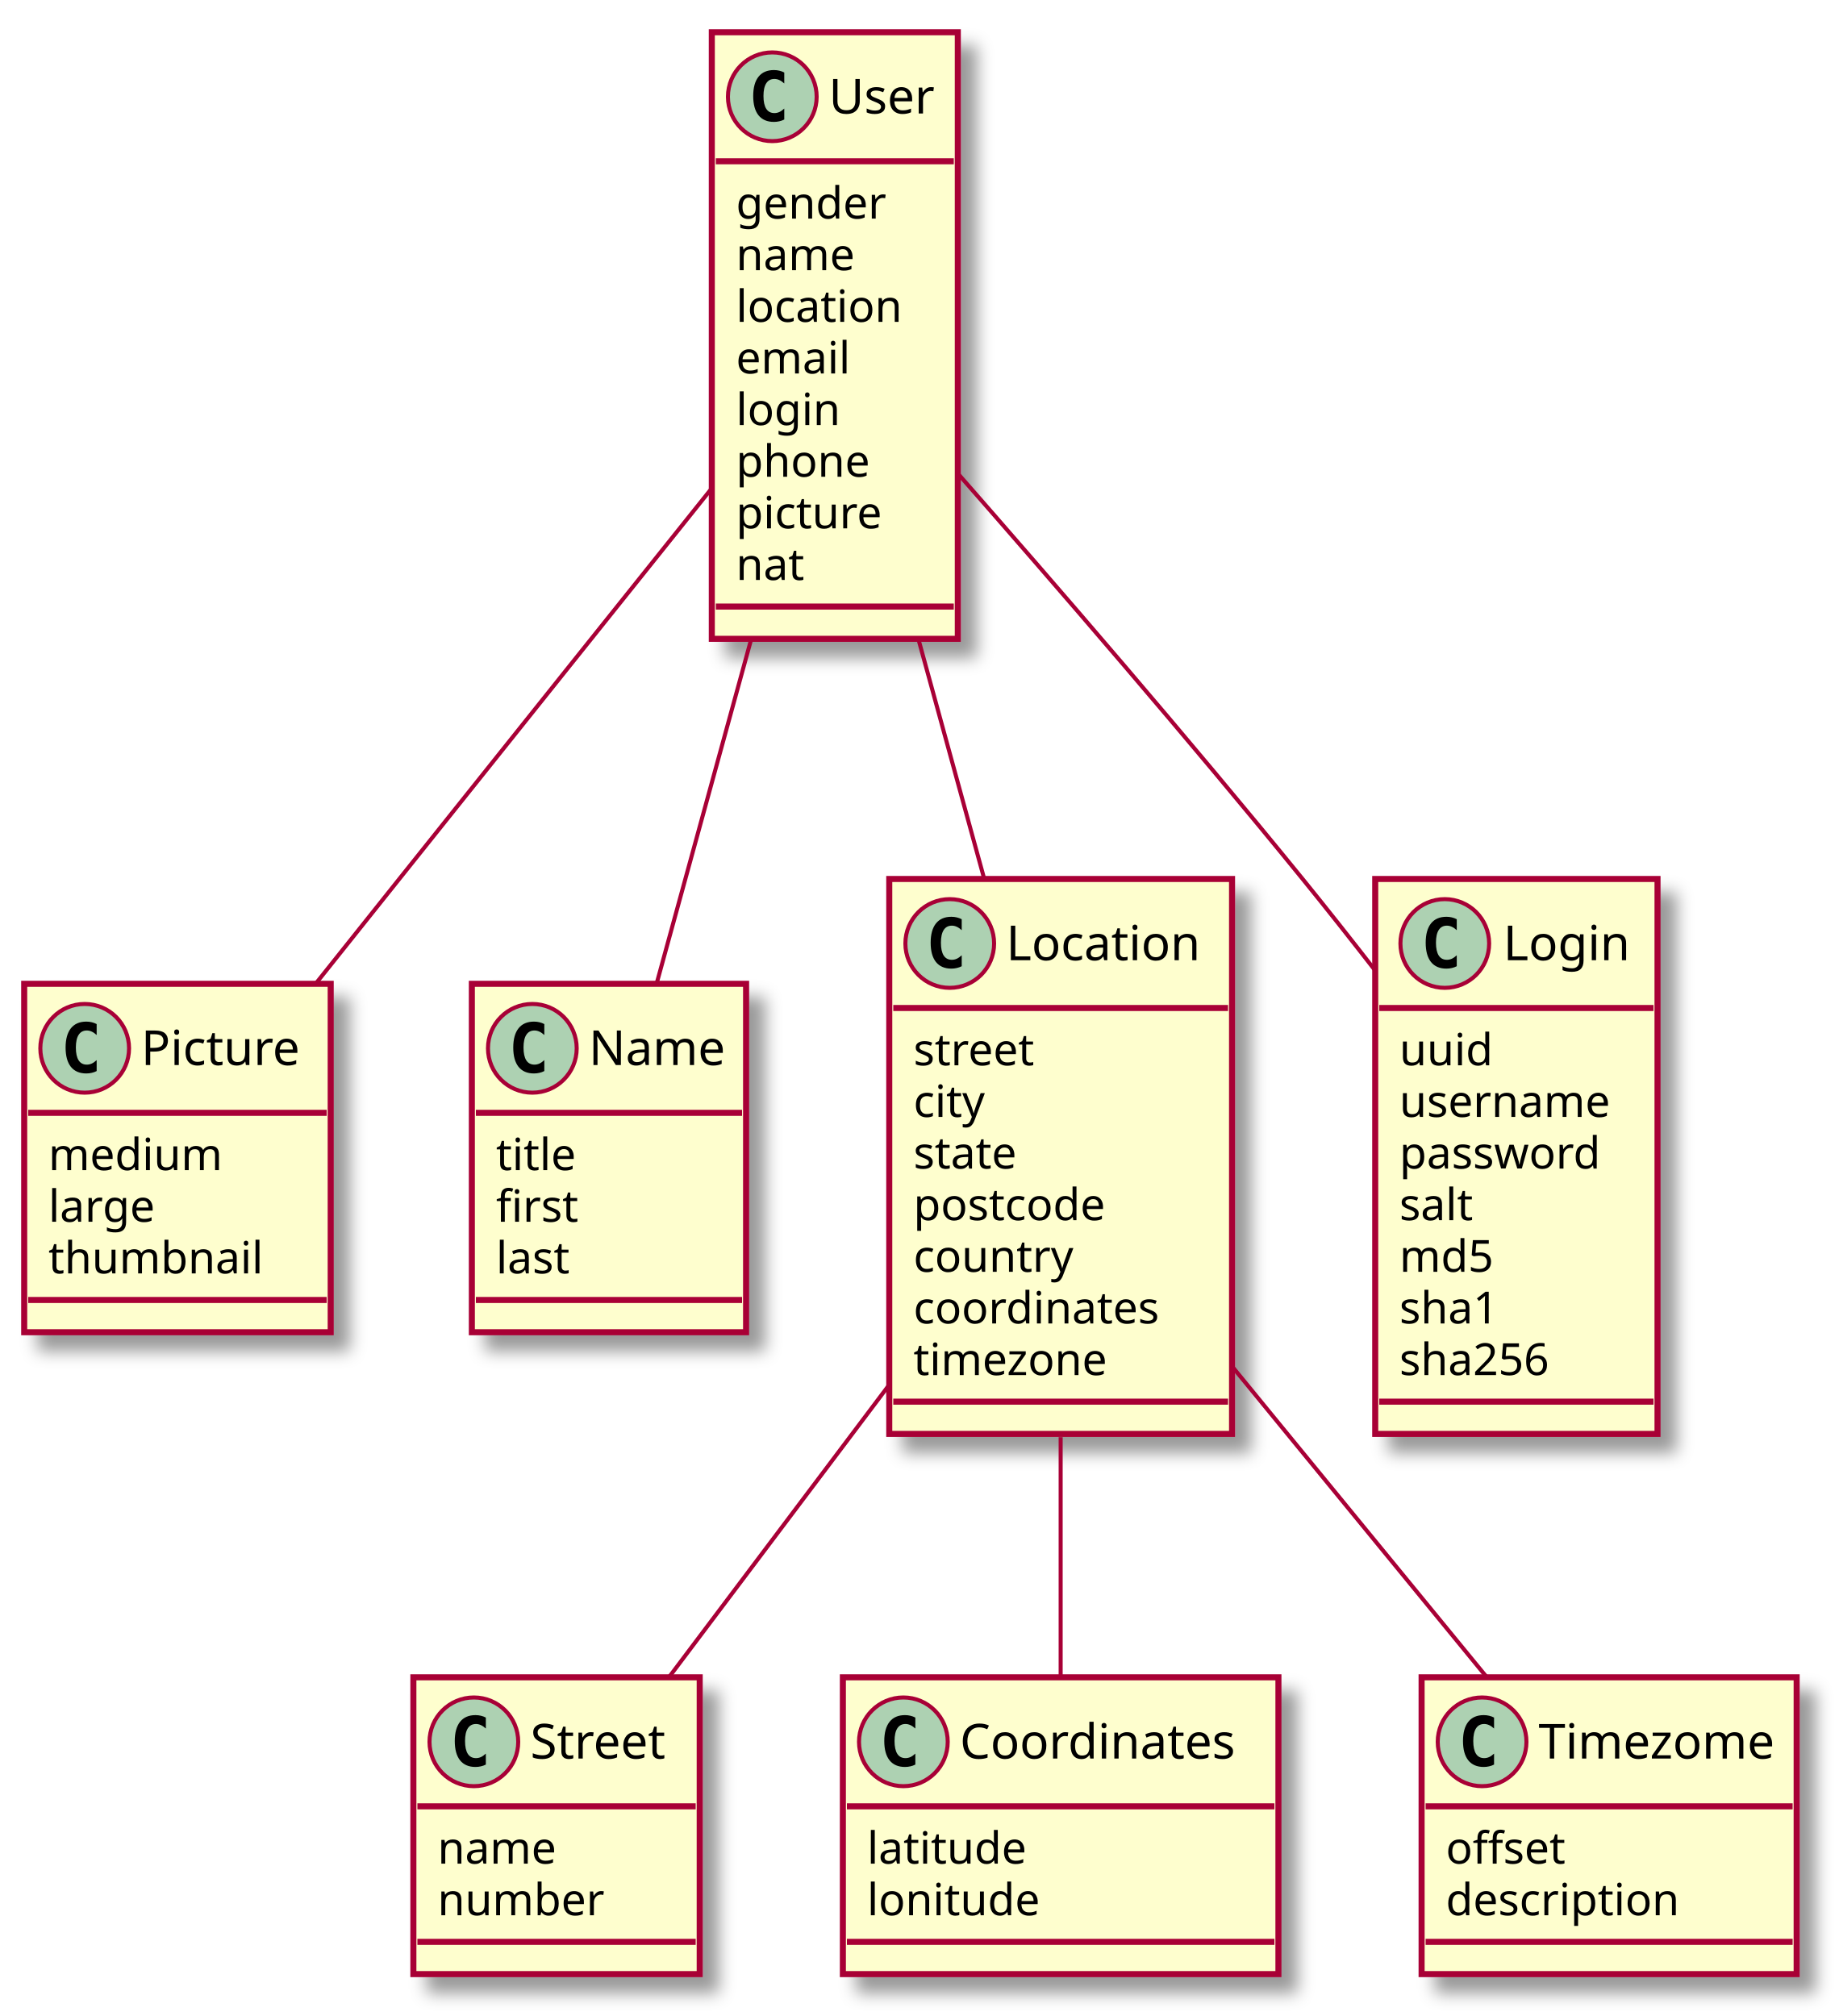
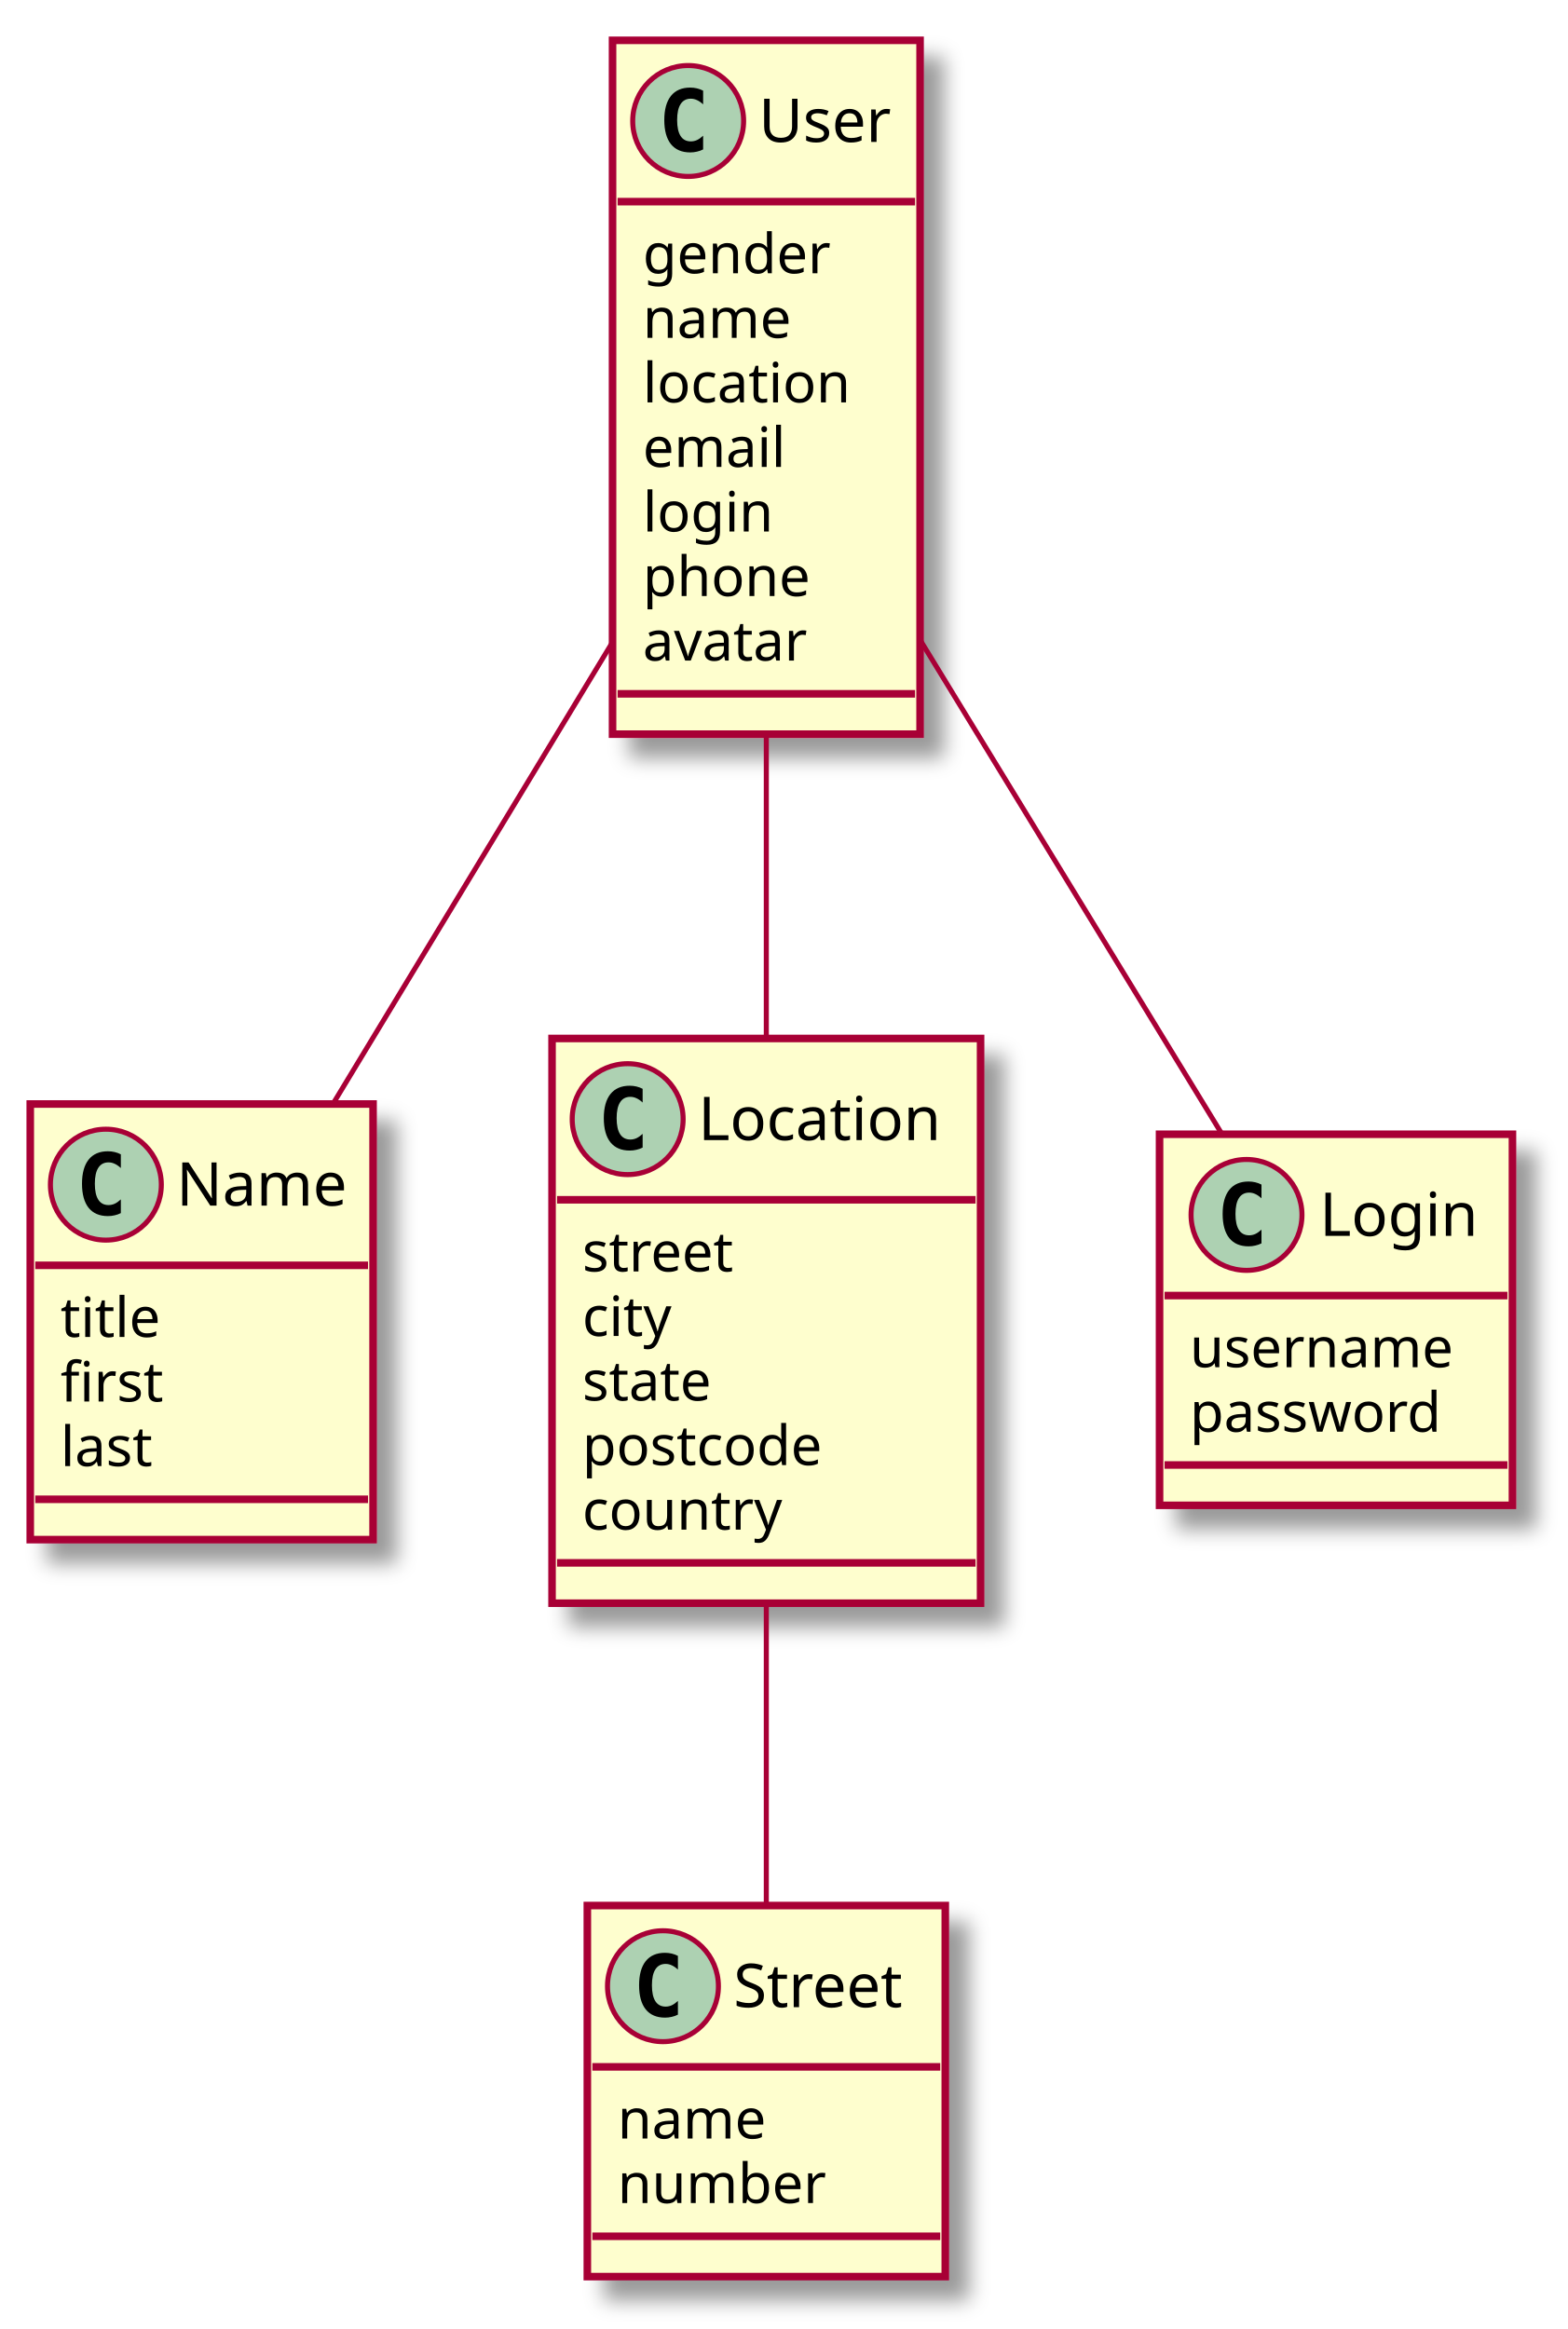
- <svg xmlns="http://www.w3.org/2000/svg" contentScriptType="application/ecmascript" contentStyleType="text/css" height="500px" preserveAspectRatio="none" style="width:456px;height:500px;" version="1.1" viewBox="0 0 456 500" width="456px" zoomAndPan="magnify">
+ <svg xmlns="http://www.w3.org/2000/svg" contentScriptType="application/ecmascript" contentStyleType="text/css" height="462px" preserveAspectRatio="none" style="width:311px;height:462px;" version="1.1" viewBox="0 0 311 462" width="311px" zoomAndPan="magnify">
  <defs>
-     <filter height="300%" id="f4dwglrukgmc9" width="300%" x="-1" y="-1">
+     <filter height="300%" id="ffk6pf68bzy8c" width="300%" x="-1" y="-1">
      <feGaussianBlur result="blurOut" stdDeviation="2.0" />
      <feColorMatrix in="blurOut" result="blurOut2" type="matrix" values="0 0 0 0 0 0 0 0 0 0 0 0 0 0 0 0 0 0 .4 0" />
      <feOffset dx="4.0" dy="4.0" in="blurOut2" result="blurOut3" />
      <feBlend in="SourceGraphic" in2="blurOut3" mode="normal" />
    </filter>
  </defs>
  <g>
-     <rect fill="#FEFECE" filter="url(#f4dwglrukgmc9)" height="150.438" id="User" style="stroke: #A80036; stroke-width: 1.5;" width="61" x="176.5" y="8" />
-     <ellipse cx="191.5" cy="24" fill="#ADD1B2" rx="11" ry="11" style="stroke: #A80036; stroke-width: 1.0;" />
-     <path d="M194.469,29.641 Q193.891,29.938 193.25,30.078 Q192.609,30.234 191.906,30.234 Q189.406,30.234 188.078,28.594 Q186.766,26.938 186.766,23.812 Q186.766,20.688 188.078,19.031 Q189.406,17.375 191.906,17.375 Q192.609,17.375 193.25,17.531 Q193.906,17.688 194.469,17.984 L194.469,20.703 Q193.844,20.125 193.25,19.859 Q192.656,19.578 192.031,19.578 Q190.688,19.578 190,20.656 Q189.312,21.719 189.312,23.812 Q189.312,25.906 190,26.984 Q190.688,28.047 192.031,28.047 Q192.656,28.047 193.25,27.781 Q193.844,27.5 194.469,26.922 L194.469,29.641 Z " />
-     <text fill="#000000" font-family="sans-serif" font-size="12" lengthAdjust="spacingAndGlyphs" textLength="29" x="205.5" y="28.154">User</text>
-     <line style="stroke: #A80036; stroke-width: 1.5;" x1="177.5" x2="236.5" y1="40" y2="40" />
-     <text fill="#000000" font-family="sans-serif" font-size="11" lengthAdjust="spacingAndGlyphs" textLength="40" x="182.5" y="54.21">gender</text>
-     <text fill="#000000" font-family="sans-serif" font-size="11" lengthAdjust="spacingAndGlyphs" textLength="32" x="182.5" y="67.015">name</text>
-     <text fill="#000000" font-family="sans-serif" font-size="11" lengthAdjust="spacingAndGlyphs" textLength="44" x="182.5" y="79.82">location</text>
-     <text fill="#000000" font-family="sans-serif" font-size="11" lengthAdjust="spacingAndGlyphs" textLength="31" x="182.5" y="92.624">email</text>
-     <text fill="#000000" font-family="sans-serif" font-size="11" lengthAdjust="spacingAndGlyphs" textLength="27" x="182.5" y="105.429">login</text>
-     <text fill="#000000" font-family="sans-serif" font-size="11" lengthAdjust="spacingAndGlyphs" textLength="35" x="182.5" y="118.234">phone</text>
-     <text fill="#000000" font-family="sans-serif" font-size="11" lengthAdjust="spacingAndGlyphs" textLength="39" x="182.5" y="131.039">picture</text>
-     <text fill="#000000" font-family="sans-serif" font-size="11" lengthAdjust="spacingAndGlyphs" textLength="18" x="182.5" y="143.843">nat</text>
-     <line style="stroke: #A80036; stroke-width: 1.5;" x1="177.5" x2="236.5" y1="150.438" y2="150.438" />
-     <rect fill="#FEFECE" filter="url(#f4dwglrukgmc9)" height="86.414" id="Picture" style="stroke: #A80036; stroke-width: 1.5;" width="76" x="6" y="244" />
-     <ellipse cx="21" cy="260" fill="#ADD1B2" rx="11" ry="11" style="stroke: #A80036; stroke-width: 1.0;" />
-     <path d="M23.969,265.641 Q23.391,265.938 22.75,266.078 Q22.109,266.234 21.406,266.234 Q18.906,266.234 17.578,264.594 Q16.266,262.938 16.266,259.812 Q16.266,256.688 17.578,255.031 Q18.906,253.375 21.406,253.375 Q22.109,253.375 22.75,253.531 Q23.406,253.688 23.969,253.984 L23.969,256.703 Q23.344,256.125 22.75,255.859 Q22.156,255.578 21.531,255.578 Q20.188,255.578 19.5,256.656 Q18.812,257.719 18.812,259.812 Q18.812,261.906 19.5,262.984 Q20.188,264.047 21.531,264.047 Q22.156,264.047 22.75,263.781 Q23.344,263.5 23.969,262.922 L23.969,265.641 Z " />
-     <text fill="#000000" font-family="sans-serif" font-size="12" lengthAdjust="spacingAndGlyphs" textLength="44" x="35" y="264.154">Picture</text>
-     <line style="stroke: #A80036; stroke-width: 1.5;" x1="7" x2="81" y1="276" y2="276" />
-     <text fill="#000000" font-family="sans-serif" font-size="11" lengthAdjust="spacingAndGlyphs" textLength="46" x="12" y="290.21">medium</text>
-     <text fill="#000000" font-family="sans-serif" font-size="11" lengthAdjust="spacingAndGlyphs" textLength="29" x="12" y="303.015">large</text>
-     <text fill="#000000" font-family="sans-serif" font-size="11" lengthAdjust="spacingAndGlyphs" textLength="56" x="12" y="315.82">thumbnail</text>
-     <line style="stroke: #A80036; stroke-width: 1.5;" x1="7" x2="81" y1="322.414" y2="322.414" />
-     <rect fill="#FEFECE" filter="url(#f4dwglrukgmc9)" height="86.414" id="Name" style="stroke: #A80036; stroke-width: 1.5;" width="68" x="117" y="244" />
-     <ellipse cx="132" cy="260" fill="#ADD1B2" rx="11" ry="11" style="stroke: #A80036; stroke-width: 1.0;" />
-     <path d="M134.969,265.641 Q134.391,265.938 133.75,266.078 Q133.109,266.234 132.406,266.234 Q129.906,266.234 128.578,264.594 Q127.266,262.938 127.266,259.812 Q127.266,256.688 128.578,255.031 Q129.906,253.375 132.406,253.375 Q133.109,253.375 133.75,253.531 Q134.406,253.688 134.969,253.984 L134.969,256.703 Q134.344,256.125 133.75,255.859 Q133.156,255.578 132.531,255.578 Q131.188,255.578 130.5,256.656 Q129.812,257.719 129.812,259.812 Q129.812,261.906 130.5,262.984 Q131.188,264.047 132.531,264.047 Q133.156,264.047 133.75,263.781 Q134.344,263.5 134.969,262.922 L134.969,265.641 Z " />
-     <text fill="#000000" font-family="sans-serif" font-size="12" lengthAdjust="spacingAndGlyphs" textLength="36" x="146" y="264.154">Name</text>
-     <line style="stroke: #A80036; stroke-width: 1.5;" x1="118" x2="184" y1="276" y2="276" />
-     <text fill="#000000" font-family="sans-serif" font-size="11" lengthAdjust="spacingAndGlyphs" textLength="21" x="123" y="290.21">title</text>
-     <text fill="#000000" font-family="sans-serif" font-size="11" lengthAdjust="spacingAndGlyphs" textLength="23" x="123" y="303.015">first</text>
-     <text fill="#000000" font-family="sans-serif" font-size="11" lengthAdjust="spacingAndGlyphs" textLength="21" x="123" y="315.82">last</text>
-     <line style="stroke: #A80036; stroke-width: 1.5;" x1="118" x2="184" y1="322.414" y2="322.414" />
-     <rect fill="#FEFECE" filter="url(#f4dwglrukgmc9)" height="137.633" id="Location" style="stroke: #A80036; stroke-width: 1.5;" width="85" x="220.5" y="218" />
-     <ellipse cx="235.5" cy="234" fill="#ADD1B2" rx="11" ry="11" style="stroke: #A80036; stroke-width: 1.0;" />
-     <path d="M238.469,239.641 Q237.891,239.938 237.25,240.078 Q236.609,240.234 235.906,240.234 Q233.406,240.234 232.078,238.594 Q230.766,236.938 230.766,233.812 Q230.766,230.688 232.078,229.031 Q233.406,227.375 235.906,227.375 Q236.609,227.375 237.25,227.531 Q237.906,227.688 238.469,227.984 L238.469,230.703 Q237.844,230.125 237.25,229.859 Q236.656,229.578 236.031,229.578 Q234.688,229.578 234,230.656 Q233.312,231.719 233.312,233.812 Q233.312,235.906 234,236.984 Q234.688,238.047 236.031,238.047 Q236.656,238.047 237.25,237.781 Q237.844,237.5 238.469,236.922 L238.469,239.641 Z " />
-     <text fill="#000000" font-family="sans-serif" font-size="12" lengthAdjust="spacingAndGlyphs" textLength="53" x="249.5" y="238.154">Location</text>
-     <line style="stroke: #A80036; stroke-width: 1.5;" x1="221.5" x2="304.5" y1="250" y2="250" />
-     <text fill="#000000" font-family="sans-serif" font-size="11" lengthAdjust="spacingAndGlyphs" textLength="34" x="226.5" y="264.21">street</text>
-     <text fill="#000000" font-family="sans-serif" font-size="11" lengthAdjust="spacingAndGlyphs" textLength="19" x="226.5" y="277.015">city</text>
-     <text fill="#000000" font-family="sans-serif" font-size="11" lengthAdjust="spacingAndGlyphs" textLength="29" x="226.5" y="289.82">state</text>
-     <text fill="#000000" font-family="sans-serif" font-size="11" lengthAdjust="spacingAndGlyphs" textLength="52" x="226.5" y="302.625">postcode</text>
-     <text fill="#000000" font-family="sans-serif" font-size="11" lengthAdjust="spacingAndGlyphs" textLength="42" x="226.5" y="315.429">country</text>
-     <text fill="#000000" font-family="sans-serif" font-size="11" lengthAdjust="spacingAndGlyphs" textLength="67" x="226.5" y="328.234">coordinates</text>
-     <text fill="#000000" font-family="sans-serif" font-size="11" lengthAdjust="spacingAndGlyphs" textLength="51" x="226.5" y="341.039">timezone</text>
-     <line style="stroke: #A80036; stroke-width: 1.5;" x1="221.5" x2="304.5" y1="347.633" y2="347.633" />
-     <rect fill="#FEFECE" filter="url(#f4dwglrukgmc9)" height="73.609" id="Street" style="stroke: #A80036; stroke-width: 1.5;" width="71" x="102.5" y="416" />
-     <ellipse cx="117.5" cy="432" fill="#ADD1B2" rx="11" ry="11" style="stroke: #A80036; stroke-width: 1.0;" />
-     <path d="M120.469,437.641 Q119.891,437.938 119.25,438.078 Q118.609,438.234 117.906,438.234 Q115.406,438.234 114.078,436.594 Q112.766,434.938 112.766,431.812 Q112.766,428.688 114.078,427.031 Q115.406,425.375 117.906,425.375 Q118.609,425.375 119.25,425.531 Q119.906,425.688 120.469,425.984 L120.469,428.703 Q119.844,428.125 119.25,427.859 Q118.656,427.578 118.031,427.578 Q116.688,427.578 116,428.656 Q115.312,429.719 115.312,431.812 Q115.312,433.906 116,434.984 Q116.688,436.047 118.031,436.047 Q118.656,436.047 119.25,435.781 Q119.844,435.5 120.469,434.922 L120.469,437.641 Z " />
-     <text fill="#000000" font-family="sans-serif" font-size="12" lengthAdjust="spacingAndGlyphs" textLength="39" x="131.5" y="436.154">Street</text>
-     <line style="stroke: #A80036; stroke-width: 1.5;" x1="103.5" x2="172.5" y1="448" y2="448" />
-     <text fill="#000000" font-family="sans-serif" font-size="11" lengthAdjust="spacingAndGlyphs" textLength="32" x="108.5" y="462.21">name</text>
-     <text fill="#000000" font-family="sans-serif" font-size="11" lengthAdjust="spacingAndGlyphs" textLength="44" x="108.5" y="475.015">number</text>
-     <line style="stroke: #A80036; stroke-width: 1.5;" x1="103.5" x2="172.5" y1="481.609" y2="481.609" />
-     <rect fill="#FEFECE" filter="url(#f4dwglrukgmc9)" height="73.609" id="Coordinates" style="stroke: #A80036; stroke-width: 1.5;" width="108" x="209" y="416" />
-     <ellipse cx="224" cy="432" fill="#ADD1B2" rx="11" ry="11" style="stroke: #A80036; stroke-width: 1.0;" />
-     <path d="M226.969,437.641 Q226.391,437.938 225.75,438.078 Q225.109,438.234 224.406,438.234 Q221.906,438.234 220.578,436.594 Q219.266,434.938 219.266,431.812 Q219.266,428.688 220.578,427.031 Q221.906,425.375 224.406,425.375 Q225.109,425.375 225.75,425.531 Q226.406,425.688 226.969,425.984 L226.969,428.703 Q226.344,428.125 225.75,427.859 Q225.156,427.578 224.531,427.578 Q223.188,427.578 222.5,428.656 Q221.812,429.719 221.812,431.812 Q221.812,433.906 222.5,434.984 Q223.188,436.047 224.531,436.047 Q225.156,436.047 225.75,435.781 Q226.344,435.5 226.969,434.922 L226.969,437.641 Z " />
-     <text fill="#000000" font-family="sans-serif" font-size="12" lengthAdjust="spacingAndGlyphs" textLength="76" x="238" y="436.154">Coordinates</text>
-     <line style="stroke: #A80036; stroke-width: 1.5;" x1="210" x2="316" y1="448" y2="448" />
-     <text fill="#000000" font-family="sans-serif" font-size="11" lengthAdjust="spacingAndGlyphs" textLength="42" x="215" y="462.21">latitude</text>
-     <text fill="#000000" font-family="sans-serif" font-size="11" lengthAdjust="spacingAndGlyphs" textLength="45" x="215" y="475.015">lonitude</text>
-     <line style="stroke: #A80036; stroke-width: 1.5;" x1="210" x2="316" y1="481.609" y2="481.609" />
-     <rect fill="#FEFECE" filter="url(#f4dwglrukgmc9)" height="73.609" id="Timezome" style="stroke: #A80036; stroke-width: 1.5;" width="93" x="352.5" y="416" />
-     <ellipse cx="367.5" cy="432" fill="#ADD1B2" rx="11" ry="11" style="stroke: #A80036; stroke-width: 1.0;" />
-     <path d="M370.469,437.641 Q369.891,437.938 369.25,438.078 Q368.609,438.234 367.906,438.234 Q365.406,438.234 364.078,436.594 Q362.766,434.938 362.766,431.812 Q362.766,428.688 364.078,427.031 Q365.406,425.375 367.906,425.375 Q368.609,425.375 369.25,425.531 Q369.906,425.688 370.469,425.984 L370.469,428.703 Q369.844,428.125 369.25,427.859 Q368.656,427.578 368.031,427.578 Q366.688,427.578 366,428.656 Q365.312,429.719 365.312,431.812 Q365.312,433.906 366,434.984 Q366.688,436.047 368.031,436.047 Q368.656,436.047 369.25,435.781 Q369.844,435.5 370.469,434.922 L370.469,437.641 Z " />
-     <text fill="#000000" font-family="sans-serif" font-size="12" lengthAdjust="spacingAndGlyphs" textLength="61" x="381.5" y="436.154">Timezome</text>
-     <line style="stroke: #A80036; stroke-width: 1.5;" x1="353.5" x2="444.5" y1="448" y2="448" />
-     <text fill="#000000" font-family="sans-serif" font-size="11" lengthAdjust="spacingAndGlyphs" textLength="33" x="358.5" y="462.21">offset</text>
-     <text fill="#000000" font-family="sans-serif" font-size="11" lengthAdjust="spacingAndGlyphs" textLength="63" x="358.5" y="475.015">description</text>
-     <line style="stroke: #A80036; stroke-width: 1.5;" x1="353.5" x2="444.5" y1="481.609" y2="481.609" />
-     <rect fill="#FEFECE" filter="url(#f4dwglrukgmc9)" height="137.633" id="Login" style="stroke: #A80036; stroke-width: 1.5;" width="70" x="341" y="218" />
-     <ellipse cx="358.25" cy="234" fill="#ADD1B2" rx="11" ry="11" style="stroke: #A80036; stroke-width: 1.0;" />
-     <path d="M361.219,239.641 Q360.641,239.938 360,240.078 Q359.359,240.234 358.656,240.234 Q356.156,240.234 354.828,238.594 Q353.516,236.938 353.516,233.812 Q353.516,230.688 354.828,229.031 Q356.156,227.375 358.656,227.375 Q359.359,227.375 360,227.531 Q360.656,227.688 361.219,227.984 L361.219,230.703 Q360.594,230.125 360,229.859 Q359.406,229.578 358.781,229.578 Q357.438,229.578 356.75,230.656 Q356.062,231.719 356.062,233.812 Q356.062,235.906 356.75,236.984 Q357.438,238.047 358.781,238.047 Q359.406,238.047 360,237.781 Q360.594,237.5 361.219,236.922 L361.219,239.641 Z " />
-     <text fill="#000000" font-family="sans-serif" font-size="12" lengthAdjust="spacingAndGlyphs" textLength="33" x="372.75" y="238.154">Login</text>
-     <line style="stroke: #A80036; stroke-width: 1.5;" x1="342" x2="410" y1="250" y2="250" />
-     <text fill="#000000" font-family="sans-serif" font-size="11" lengthAdjust="spacingAndGlyphs" textLength="24" x="347" y="264.21">uuid</text>
-     <text fill="#000000" font-family="sans-serif" font-size="11" lengthAdjust="spacingAndGlyphs" textLength="58" x="347" y="277.015">username</text>
-     <text fill="#000000" font-family="sans-serif" font-size="11" lengthAdjust="spacingAndGlyphs" textLength="56" x="347" y="289.82">password</text>
-     <text fill="#000000" font-family="sans-serif" font-size="11" lengthAdjust="spacingAndGlyphs" textLength="21" x="347" y="302.625">salt</text>
-     <text fill="#000000" font-family="sans-serif" font-size="11" lengthAdjust="spacingAndGlyphs" textLength="25" x="347" y="315.429">md5</text>
-     <text fill="#000000" font-family="sans-serif" font-size="11" lengthAdjust="spacingAndGlyphs" textLength="28" x="347" y="328.234">sha1</text>
-     <text fill="#000000" font-family="sans-serif" font-size="11" lengthAdjust="spacingAndGlyphs" textLength="42" x="347" y="341.039">sha256</text>
-     <line style="stroke: #A80036; stroke-width: 1.5;" x1="342" x2="410" y1="347.633" y2="347.633" />
-     <path d="M186.386,158.093 C178.465,186.949 169.694,218.9 162.866,243.773 " fill="none" id="User-Name" style="stroke: #A80036; stroke-width: 1.0;" />
-     <path d="M227.614,158.093 C232.978,177.633 238.731,198.593 244.007,217.813 " fill="none" id="User-Location" style="stroke: #A80036; stroke-width: 1.0;" />
-     <path d="M220.332,343.663 C202.367,367.52 181.964,394.615 165.964,415.864 " fill="none" id="Location-Street" style="stroke: #A80036; stroke-width: 1.0;" />
-     <path d="M263,356.437 C263,376.871 263,398.433 263,415.985 " fill="none" id="Location-Coordinates" style="stroke: #A80036; stroke-width: 1.0;" />
-     <path d="M305.658,339.068 C326.068,363.98 350.031,393.23 368.568,415.855 " fill="none" id="Location-Timezome" style="stroke: #A80036; stroke-width: 1.0;" />
-     <path d="M176.49,121.1 C154.849,148.134 125.127,185.282 99,218 C92.309,226.38 85.164,235.335 78.315,243.926 " fill="none" id="User-Picture" style="stroke: #A80036; stroke-width: 1.0;" />
-     <path d="M237.575,117.52 C261.28,144.536 294.741,183.228 323,218 C328.906,225.268 335.061,233.062 340.996,240.702 " fill="none" id="User-Login" style="stroke: #A80036; stroke-width: 1.0;" />
+     <rect fill="#FEFECE" filter="url(#ffk6pf68bzy8c)" height="137.633" id="User" style="stroke: #A80036; stroke-width: 1.5;" width="61" x="121.5" y="8" />
+     <ellipse cx="136.5" cy="24" fill="#ADD1B2" rx="11" ry="11" style="stroke: #A80036; stroke-width: 1.0;" />
+     <path d="M139.469,29.641 Q138.891,29.938 138.25,30.078 Q137.609,30.234 136.906,30.234 Q134.406,30.234 133.078,28.594 Q131.766,26.938 131.766,23.812 Q131.766,20.688 133.078,19.031 Q134.406,17.375 136.906,17.375 Q137.609,17.375 138.25,17.531 Q138.906,17.688 139.469,17.984 L139.469,20.703 Q138.844,20.125 138.25,19.859 Q137.656,19.578 137.031,19.578 Q135.688,19.578 135,20.656 Q134.312,21.719 134.312,23.812 Q134.312,25.906 135,26.984 Q135.688,28.047 137.031,28.047 Q137.656,28.047 138.25,27.781 Q138.844,27.5 139.469,26.922 L139.469,29.641 Z " />
+     <text fill="#000000" font-family="sans-serif" font-size="12" lengthAdjust="spacingAndGlyphs" textLength="29" x="150.5" y="28.154">User</text>
+     <line style="stroke: #A80036; stroke-width: 1.5;" x1="122.5" x2="181.5" y1="40" y2="40" />
+     <text fill="#000000" font-family="sans-serif" font-size="11" lengthAdjust="spacingAndGlyphs" textLength="40" x="127.5" y="54.21">gender</text>
+     <text fill="#000000" font-family="sans-serif" font-size="11" lengthAdjust="spacingAndGlyphs" textLength="32" x="127.5" y="67.015">name</text>
+     <text fill="#000000" font-family="sans-serif" font-size="11" lengthAdjust="spacingAndGlyphs" textLength="44" x="127.5" y="79.82">location</text>
+     <text fill="#000000" font-family="sans-serif" font-size="11" lengthAdjust="spacingAndGlyphs" textLength="31" x="127.5" y="92.624">email</text>
+     <text fill="#000000" font-family="sans-serif" font-size="11" lengthAdjust="spacingAndGlyphs" textLength="27" x="127.5" y="105.429">login</text>
+     <text fill="#000000" font-family="sans-serif" font-size="11" lengthAdjust="spacingAndGlyphs" textLength="35" x="127.5" y="118.234">phone</text>
+     <text fill="#000000" font-family="sans-serif" font-size="11" lengthAdjust="spacingAndGlyphs" textLength="36" x="127.5" y="131.039">avatar</text>
+     <line style="stroke: #A80036; stroke-width: 1.5;" x1="122.5" x2="181.5" y1="137.633" y2="137.633" />
+     <rect fill="#FEFECE" filter="url(#ffk6pf68bzy8c)" height="86.414" id="Name" style="stroke: #A80036; stroke-width: 1.5;" width="68" x="6" y="219" />
+     <ellipse cx="21" cy="235" fill="#ADD1B2" rx="11" ry="11" style="stroke: #A80036; stroke-width: 1.0;" />
+     <path d="M23.969,240.641 Q23.391,240.938 22.75,241.078 Q22.109,241.234 21.406,241.234 Q18.906,241.234 17.578,239.594 Q16.266,237.938 16.266,234.812 Q16.266,231.688 17.578,230.031 Q18.906,228.375 21.406,228.375 Q22.109,228.375 22.75,228.531 Q23.406,228.688 23.969,228.984 L23.969,231.703 Q23.344,231.125 22.75,230.859 Q22.156,230.578 21.531,230.578 Q20.188,230.578 19.5,231.656 Q18.812,232.719 18.812,234.812 Q18.812,236.906 19.5,237.984 Q20.188,239.047 21.531,239.047 Q22.156,239.047 22.75,238.781 Q23.344,238.5 23.969,237.922 L23.969,240.641 Z " />
+     <text fill="#000000" font-family="sans-serif" font-size="12" lengthAdjust="spacingAndGlyphs" textLength="36" x="35" y="239.154">Name</text>
+     <line style="stroke: #A80036; stroke-width: 1.5;" x1="7" x2="73" y1="251" y2="251" />
+     <text fill="#000000" font-family="sans-serif" font-size="11" lengthAdjust="spacingAndGlyphs" textLength="21" x="12" y="265.21">title</text>
+     <text fill="#000000" font-family="sans-serif" font-size="11" lengthAdjust="spacingAndGlyphs" textLength="23" x="12" y="278.015">first</text>
+     <text fill="#000000" font-family="sans-serif" font-size="11" lengthAdjust="spacingAndGlyphs" textLength="21" x="12" y="290.82">last</text>
+     <line style="stroke: #A80036; stroke-width: 1.5;" x1="7" x2="73" y1="297.414" y2="297.414" />
+     <rect fill="#FEFECE" filter="url(#ffk6pf68bzy8c)" height="112.023" id="Location" style="stroke: #A80036; stroke-width: 1.5;" width="85" x="109.5" y="206" />
+     <ellipse cx="124.5" cy="222" fill="#ADD1B2" rx="11" ry="11" style="stroke: #A80036; stroke-width: 1.0;" />
+     <path d="M127.469,227.641 Q126.891,227.938 126.25,228.078 Q125.609,228.234 124.906,228.234 Q122.406,228.234 121.078,226.594 Q119.766,224.938 119.766,221.812 Q119.766,218.688 121.078,217.031 Q122.406,215.375 124.906,215.375 Q125.609,215.375 126.25,215.531 Q126.906,215.688 127.469,215.984 L127.469,218.703 Q126.844,218.125 126.25,217.859 Q125.656,217.578 125.031,217.578 Q123.688,217.578 123,218.656 Q122.312,219.719 122.312,221.812 Q122.312,223.906 123,224.984 Q123.688,226.047 125.031,226.047 Q125.656,226.047 126.25,225.781 Q126.844,225.5 127.469,224.922 L127.469,227.641 Z " />
+     <text fill="#000000" font-family="sans-serif" font-size="12" lengthAdjust="spacingAndGlyphs" textLength="53" x="138.5" y="226.154">Location</text>
+     <line style="stroke: #A80036; stroke-width: 1.5;" x1="110.5" x2="193.5" y1="238" y2="238" />
+     <text fill="#000000" font-family="sans-serif" font-size="11" lengthAdjust="spacingAndGlyphs" textLength="34" x="115.5" y="252.21">street</text>
+     <text fill="#000000" font-family="sans-serif" font-size="11" lengthAdjust="spacingAndGlyphs" textLength="19" x="115.5" y="265.015">city</text>
+     <text fill="#000000" font-family="sans-serif" font-size="11" lengthAdjust="spacingAndGlyphs" textLength="29" x="115.5" y="277.82">state</text>
+     <text fill="#000000" font-family="sans-serif" font-size="11" lengthAdjust="spacingAndGlyphs" textLength="52" x="115.5" y="290.625">postcode</text>
+     <text fill="#000000" font-family="sans-serif" font-size="11" lengthAdjust="spacingAndGlyphs" textLength="42" x="115.5" y="303.429">country</text>
+     <line style="stroke: #A80036; stroke-width: 1.5;" x1="110.5" x2="193.5" y1="310.023" y2="310.023" />
+     <rect fill="#FEFECE" filter="url(#ffk6pf68bzy8c)" height="73.609" id="Street" style="stroke: #A80036; stroke-width: 1.5;" width="71" x="116.5" y="378" />
+     <ellipse cx="131.5" cy="394" fill="#ADD1B2" rx="11" ry="11" style="stroke: #A80036; stroke-width: 1.0;" />
+     <path d="M134.469,399.641 Q133.891,399.938 133.25,400.078 Q132.609,400.234 131.906,400.234 Q129.406,400.234 128.078,398.594 Q126.766,396.938 126.766,393.812 Q126.766,390.688 128.078,389.031 Q129.406,387.375 131.906,387.375 Q132.609,387.375 133.25,387.531 Q133.906,387.688 134.469,387.984 L134.469,390.703 Q133.844,390.125 133.25,389.859 Q132.656,389.578 132.031,389.578 Q130.688,389.578 130,390.656 Q129.312,391.719 129.312,393.812 Q129.312,395.906 130,396.984 Q130.688,398.047 132.031,398.047 Q132.656,398.047 133.25,397.781 Q133.844,397.5 134.469,396.922 L134.469,399.641 Z " />
+     <text fill="#000000" font-family="sans-serif" font-size="12" lengthAdjust="spacingAndGlyphs" textLength="39" x="145.5" y="398.154">Street</text>
+     <line style="stroke: #A80036; stroke-width: 1.5;" x1="117.5" x2="186.5" y1="410" y2="410" />
+     <text fill="#000000" font-family="sans-serif" font-size="11" lengthAdjust="spacingAndGlyphs" textLength="32" x="122.5" y="424.21">name</text>
+     <text fill="#000000" font-family="sans-serif" font-size="11" lengthAdjust="spacingAndGlyphs" textLength="44" x="122.5" y="437.015">number</text>
+     <line style="stroke: #A80036; stroke-width: 1.5;" x1="117.5" x2="186.5" y1="443.609" y2="443.609" />
+     <rect fill="#FEFECE" filter="url(#ffk6pf68bzy8c)" height="73.609" id="Login" style="stroke: #A80036; stroke-width: 1.5;" width="70" x="230" y="225" />
+     <ellipse cx="247.25" cy="241" fill="#ADD1B2" rx="11" ry="11" style="stroke: #A80036; stroke-width: 1.0;" />
+     <path d="M250.219,246.641 Q249.641,246.938 249,247.078 Q248.359,247.234 247.656,247.234 Q245.156,247.234 243.828,245.594 Q242.516,243.938 242.516,240.812 Q242.516,237.688 243.828,236.031 Q245.156,234.375 247.656,234.375 Q248.359,234.375 249,234.531 Q249.656,234.688 250.219,234.984 L250.219,237.703 Q249.594,237.125 249,236.859 Q248.406,236.578 247.781,236.578 Q246.438,236.578 245.75,237.656 Q245.062,238.719 245.062,240.812 Q245.062,242.906 245.75,243.984 Q246.438,245.047 247.781,245.047 Q248.406,245.047 249,244.781 Q249.594,244.5 250.219,243.922 L250.219,246.641 Z " />
+     <text fill="#000000" font-family="sans-serif" font-size="12" lengthAdjust="spacingAndGlyphs" textLength="33" x="261.75" y="245.154">Login</text>
+     <line style="stroke: #A80036; stroke-width: 1.5;" x1="231" x2="299" y1="257" y2="257" />
+     <text fill="#000000" font-family="sans-serif" font-size="11" lengthAdjust="spacingAndGlyphs" textLength="58" x="236" y="271.21">username</text>
+     <text fill="#000000" font-family="sans-serif" font-size="11" lengthAdjust="spacingAndGlyphs" textLength="56" x="236" y="284.015">password</text>
+     <line style="stroke: #A80036; stroke-width: 1.5;" x1="231" x2="299" y1="290.609" y2="290.609" />
+     <path d="M121.395,127.552 C104.103,156.116 82.71,191.452 66.197,218.728 " fill="none" id="User-Name" style="stroke: #A80036; stroke-width: 1.0;" />
+     <path d="M152,146.15 C152,165.855 152,187.073 152,205.898 " fill="none" id="User-Location" style="stroke: #A80036; stroke-width: 1.0;" />
+     <path d="M152,318.103 C152,338.06 152,360.014 152,377.972 " fill="none" id="Location-Street" style="stroke: #A80036; stroke-width: 1.0;" />
+     <path d="M182.579,127.064 C201.404,157.882 225.129,196.725 242.286,224.813 " fill="none" id="User-Login" style="stroke: #A80036; stroke-width: 1.0;" />
  </g>
</svg>
